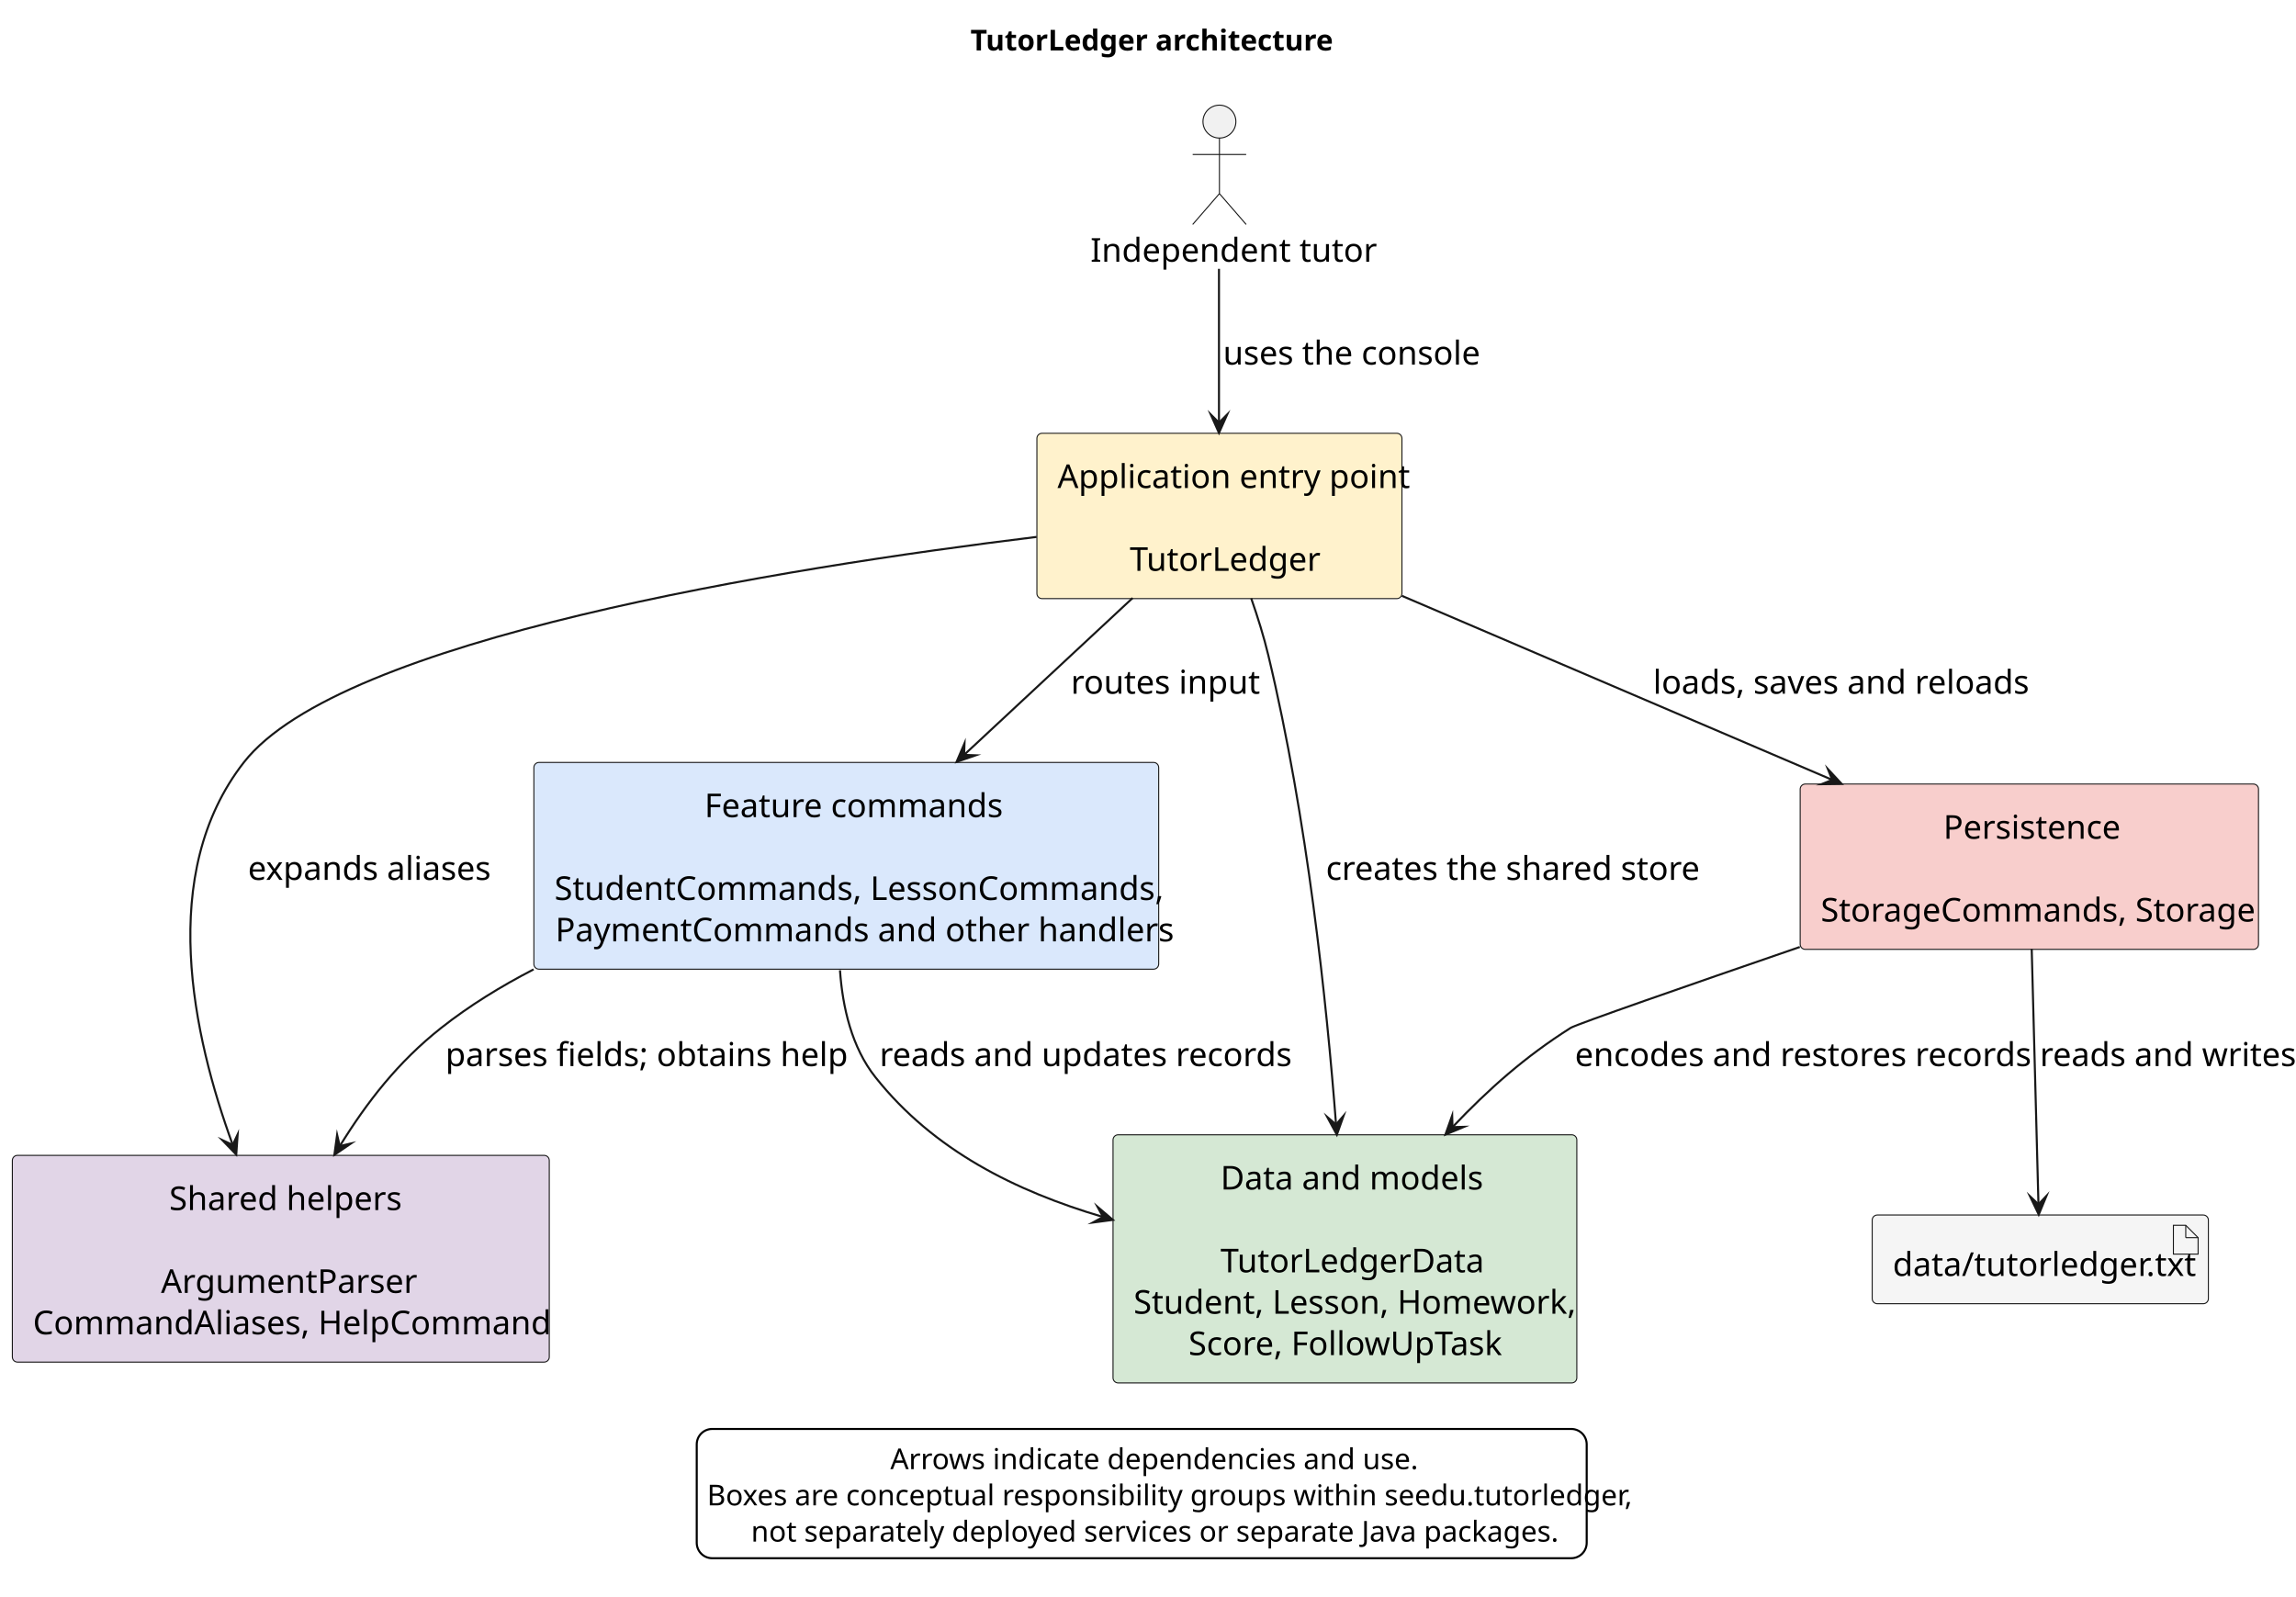
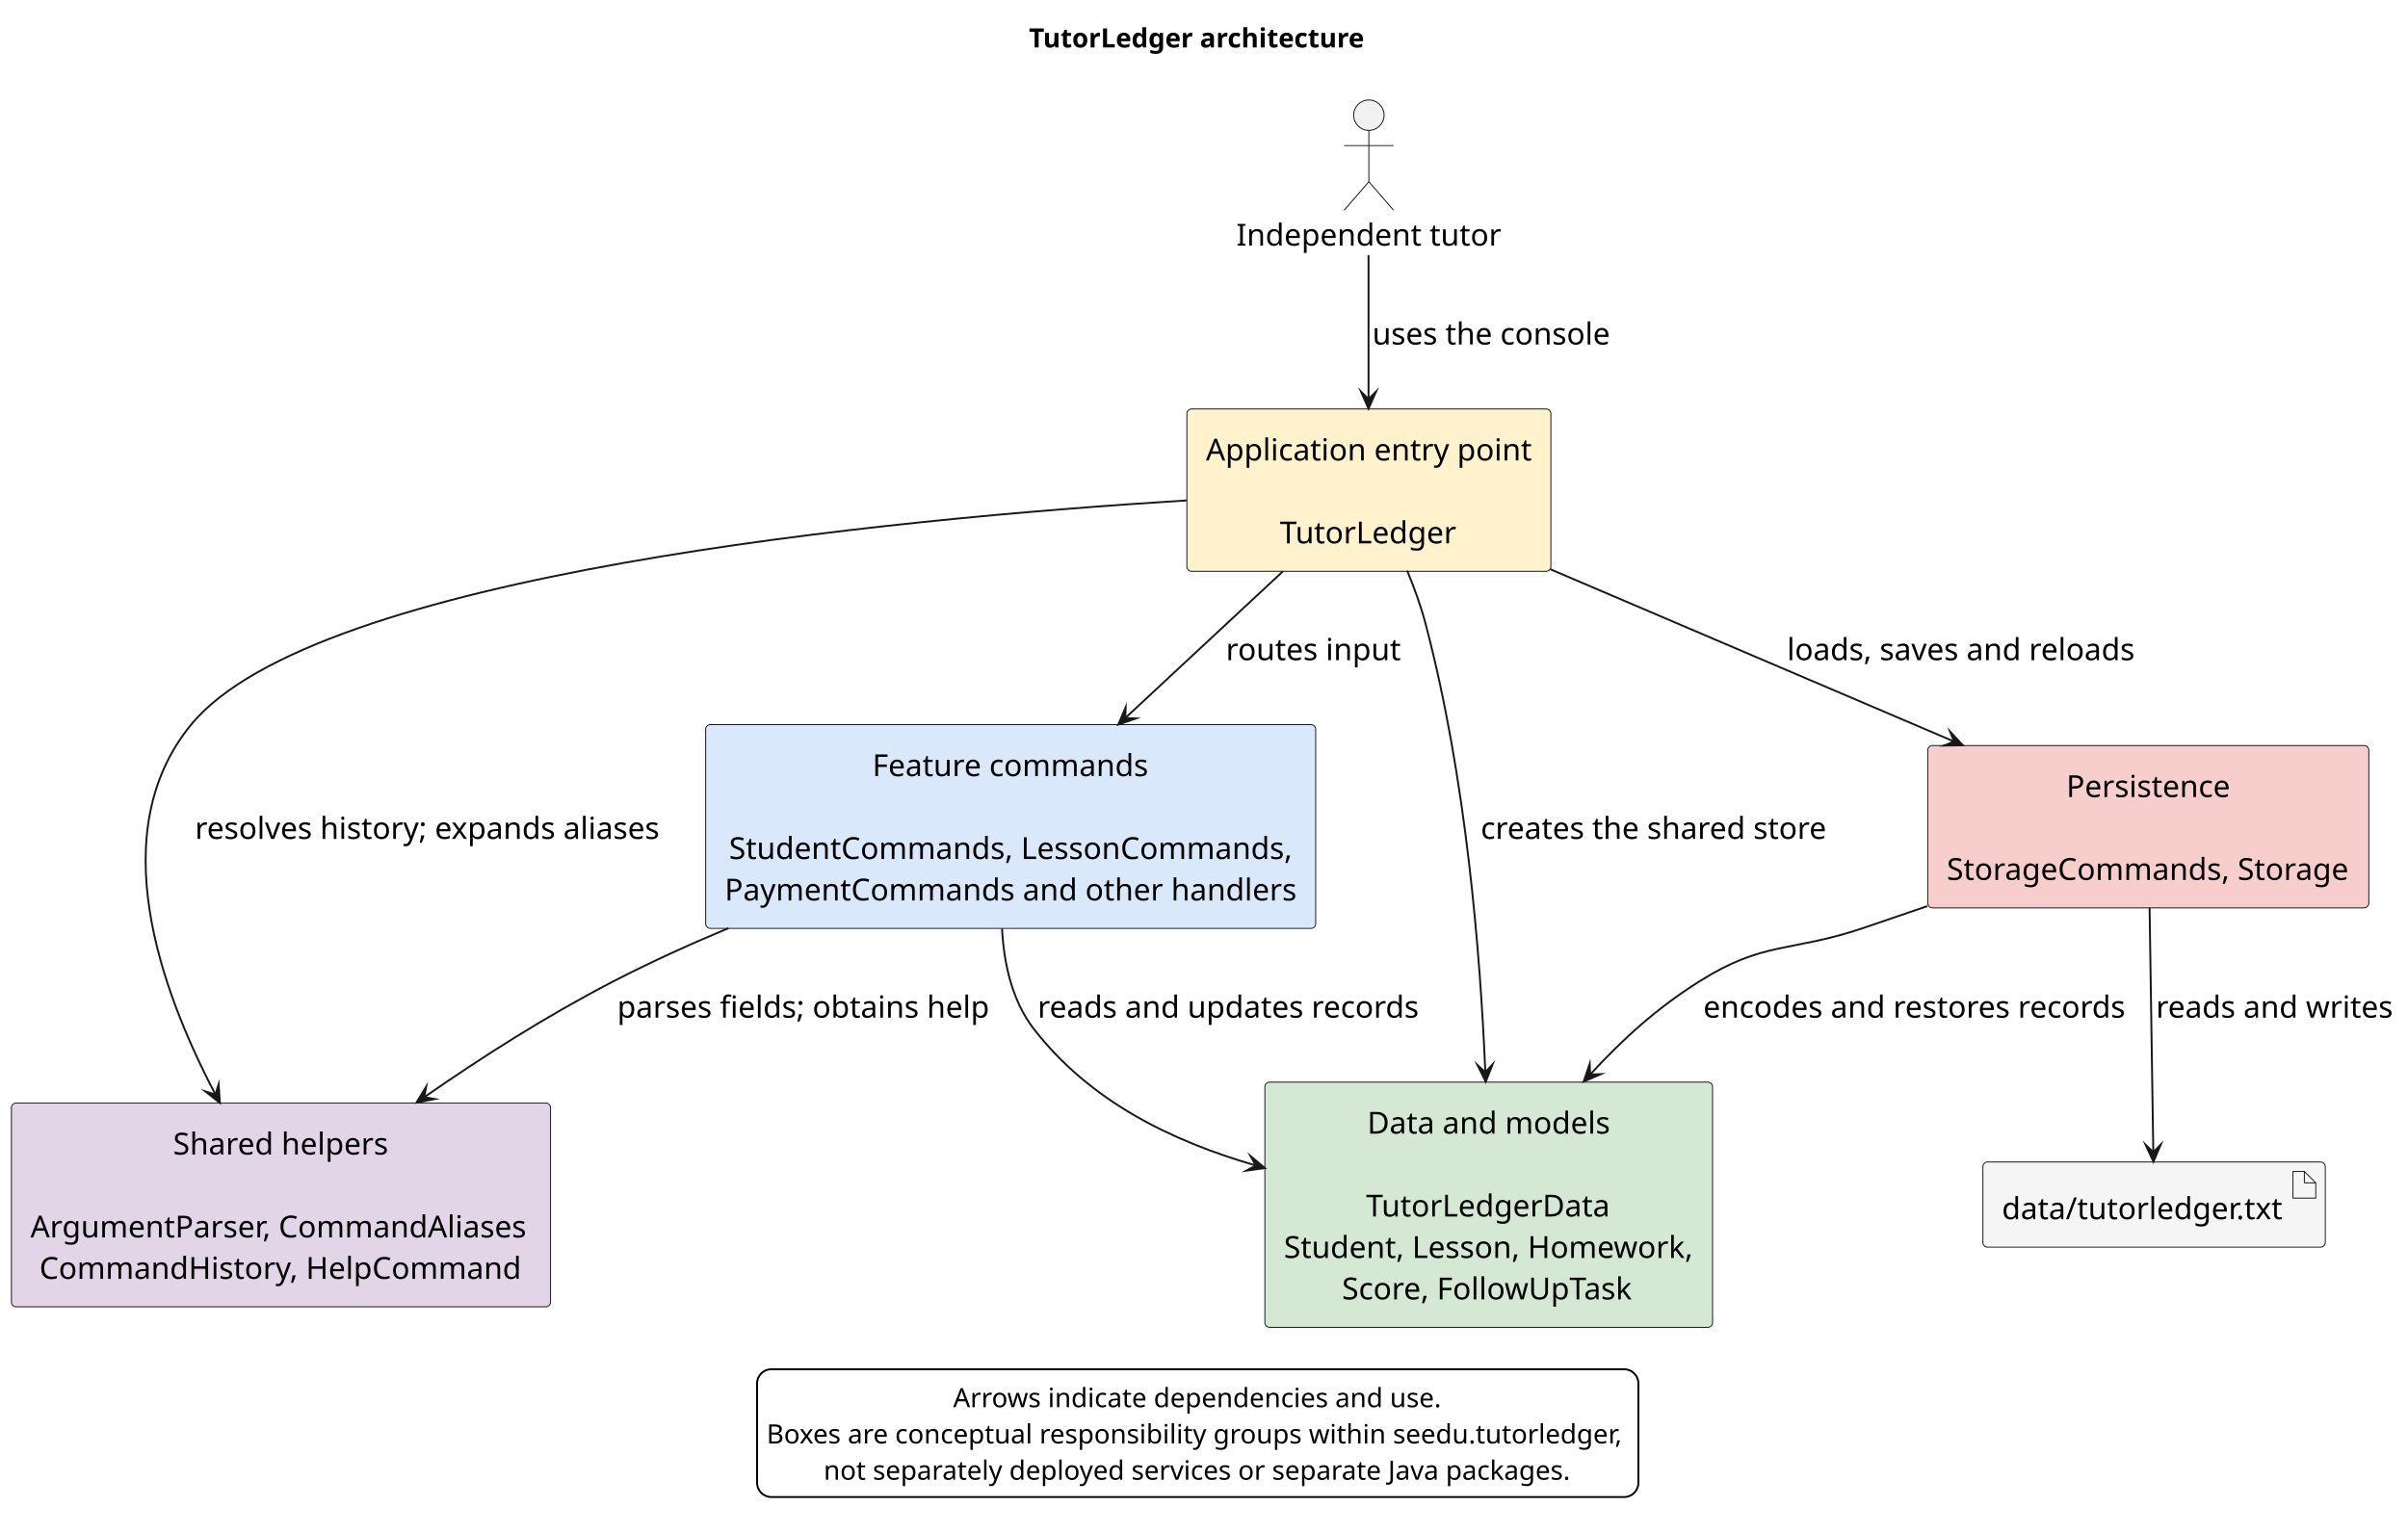
- <svg xmlns="http://www.w3.org/2000/svg" version="1.1" data-diagram-type="DESCRIPTION" style="width:1116px;height:776px;background:#FFFFFF;" width="1116px" height="776px" viewBox="0 0 1116 776" zoomAndPan="magnify" preserveAspectRatio="none" contentStyleType="text/css">
+ <svg xmlns="http://www.w3.org/2000/svg" version="1.1" data-diagram-type="DESCRIPTION" style="width:1266px;height:806px;background:#FFFFFF;" width="1266px" height="806px" viewBox="0 0 1266 806" zoomAndPan="magnify" preserveAspectRatio="none" contentStyleType="text/css">
  <defs />
  <g font-family="sans-serif" lengthAdjust="spacing">
    <g class="title" data-source-line="2">
-       <text x="471.708" y="24.533" fill="#000" font-size="14" textLength="166.476" font-weight="700">TutorLedger architecture</text>
+       <text x="540.953" y="24.966" fill="#000" font-size="14" textLength="177.505" font-weight="700">TutorLedger architecture</text>
    </g>
    <g class="entity" data-qualified-name="Tutor" id="ent0001" data-source-line="16">
-       <ellipse cx="592.719" cy="59.109" rx="8" ry="8" fill="#F1F1F1" style="stroke:#181818;stroke-width:0.5;" />
-       <path d="M592.719,67.109 L592.719,94.109 M579.719,75.109 L605.719,75.109 M592.719,94.109 L579.719,109.109 M592.719,94.109 L605.719,109.109" style="stroke:#181818;stroke-width:0.5;" fill="none" />
-       <text x="530" y="127.219" fill="#000" font-size="16" textLength="125.438">Independent tutor</text>
+       <ellipse cx="719.672" cy="60.568" rx="8" ry="8" fill="#F1F1F1" style="stroke:#181818;stroke-width:0.5;" />
+       <path d="M719.672,68.568 L719.672,95.568 M706.672,76.568 L732.672,76.568 M719.672,95.568 L706.672,110.568 M719.672,95.568 L732.672,110.568" style="stroke:#181818;stroke-width:0.5;" fill="none" />
+       <text x="650" y="129.172" fill="#000" font-size="16" textLength="139.344">Independent tutor</text>
    </g>
    <g class="entity" data-qualified-name="App" id="ent0002" data-source-line="18">
-       <rect x="504" y="210.609" width="177.43" height="80.375" fill="#FFF2CC" style="stroke:#181818;stroke-width:0.5;" rx="2.5" ry="2.5" />
-       <text x="514" y="237.219" fill="#000" font-size="16" textLength="157.43">Application entry point</text>
-       <text x="590.492" y="257.344" fill="#000" font-size="16"> </text>
-       <text x="549.133" y="277.469" fill="#000" font-size="16" textLength="87.164">TutorLedger</text>
+       <rect x="624" y="215.068" width="191.376" height="85.376" fill="#FFF2CC" style="stroke:#181818;stroke-width:0.5;" rx="2.5" ry="2.5" />
+       <text x="634" y="242.172" fill="#000" font-size="16" textLength="171.376">Application entry point</text>
+       <text x="717.608" y="263.964" fill="#000" font-size="16"> </text>
+       <text x="672.904" y="285.756" fill="#000" font-size="16" textLength="93.568">TutorLedger</text>
    </g>
    <g class="entity" data-qualified-name="Commands" id="ent0003" data-source-line="19">
-       <rect x="259.5" y="370.609" width="303.695" height="100.5" fill="#DAE8FC" style="stroke:#181818;stroke-width:0.5;" rx="2.5" ry="2.5" />
-       <text x="342.43" y="397.219" fill="#000" font-size="16" textLength="137.836">Feature commands</text>
-       <text x="409.125" y="417.344" fill="#000" font-size="16"> </text>
-       <text x="269.5" y="437.469" fill="#000" font-size="16" textLength="283.695">StudentCommands, LessonCommands,</text>
-       <text x="269.938" y="457.594" fill="#000" font-size="16" textLength="282.82">PaymentCommands and other handlers</text>
+       <rect x="371" y="381.068" width="320.721" height="107.168" fill="#DAE8FC" style="stroke:#181818;stroke-width:0.5;" rx="2.5" ry="2.5" />
+       <text x="458.656" y="408.172" fill="#000" font-size="16" textLength="145.408">Feature commands</text>
+       <text x="529.28" y="429.964" fill="#000" font-size="16"> </text>
+       <text x="383.272" y="451.756" fill="#000" font-size="16" textLength="296.177">StudentCommands, LessonCommands,</text>
+       <text x="381" y="473.548" fill="#000" font-size="16" textLength="300.721">PaymentCommands and other handlers</text>
    </g>
    <g class="entity" data-qualified-name="Helpers" id="ent0004" data-source-line="20">
-       <rect x="6" y="561.609" width="260.984" height="100.5" fill="#E1D5E7" style="stroke:#181818;stroke-width:0.5;" rx="2.5" ry="2.5" />
-       <text x="82.234" y="588.219" fill="#000" font-size="16" textLength="108.516">Shared helpers</text>
-       <text x="134.27" y="608.344" fill="#000" font-size="16"> </text>
-       <text x="78.246" y="628.469" fill="#000" font-size="16" textLength="116.492">ArgumentParser</text>
-       <text x="16" y="648.594" fill="#000" font-size="16" textLength="240.984">CommandAliases, HelpCommand</text>
+       <rect x="6" y="580.068" width="283.441" height="107.168" fill="#E1D5E7" style="stroke:#181818;stroke-width:0.5;" rx="2.5" ry="2.5" />
+       <text x="90.992" y="607.172" fill="#000" font-size="16" textLength="113.456">Shared helpers</text>
+       <text x="145.64" y="628.964" fill="#000" font-size="16"> </text>
+       <text x="16" y="650.756" fill="#000" font-size="16" textLength="263.441">ArgumentParser, CommandAliases</text>
+       <text x="20.72" y="672.548" fill="#000" font-size="16" textLength="254.001">CommandHistory, HelpCommand</text>
    </g>
    <g class="entity" data-qualified-name="Model" id="ent0005" data-source-line="21">
-       <rect x="541" y="551.609" width="225.438" height="120.625" fill="#D5E8D4" style="stroke:#181818;stroke-width:0.5;" rx="2.5" ry="2.5" />
-       <text x="593.238" y="578.219" fill="#000" font-size="16" textLength="120.961">Data and models</text>
-       <text x="651.496" y="598.344" fill="#000" font-size="16"> </text>
-       <text x="593.238" y="618.469" fill="#000" font-size="16" textLength="120.961">TutorLedgerData</text>
-       <text x="551" y="638.594" fill="#000" font-size="16" textLength="205.438">Student, Lesson, Homework,</text>
-       <text x="577.695" y="658.719" fill="#000" font-size="16" textLength="152.047">Score, FollowUpTask</text>
+       <rect x="665" y="569.068" width="235.392" height="128.96" fill="#D5E8D4" style="stroke:#181818;stroke-width:0.5;" rx="2.5" ry="2.5" />
+       <text x="718.832" y="596.172" fill="#000" font-size="16" textLength="127.728">Data and models</text>
+       <text x="780.616" y="617.964" fill="#000" font-size="16"> </text>
+       <text x="718.208" y="639.756" fill="#000" font-size="16" textLength="128.976">TutorLedgerData</text>
+       <text x="675" y="661.548" fill="#000" font-size="16" textLength="215.392">Student, Lesson, Homework,</text>
+       <text x="705.528" y="683.34" fill="#000" font-size="16" textLength="154.336">Score, FollowUpTask</text>
    </g>
    <g class="entity" data-qualified-name="Persistence" id="ent0006" data-source-line="22">
-       <rect x="875" y="381.109" width="222.773" height="80.375" fill="#F8CECC" style="stroke:#181818;stroke-width:0.5;" rx="2.5" ry="2.5" />
-       <text x="944.59" y="407.719" fill="#000" font-size="16" textLength="83.594">Persistence</text>
-       <text x="984.164" y="427.844" fill="#000" font-size="16"> </text>
-       <text x="885" y="447.969" fill="#000" font-size="16" textLength="202.773">StorageCommands, Storage</text>
+       <rect x="1013.5" y="392.068" width="231.904" height="85.376" fill="#F8CECC" style="stroke:#181818;stroke-width:0.5;" rx="2.5" ry="2.5" />
+       <text x="1086.372" y="419.172" fill="#000" font-size="16" textLength="86.16">Persistence</text>
+       <text x="1127.372" y="440.964" fill="#000" font-size="16"> </text>
+       <text x="1023.5" y="462.756" fill="#000" font-size="16" textLength="211.904">StorageCommands, Storage</text>
    </g>
    <g class="entity" data-qualified-name="File" id="ent0007" data-source-line="23">
-       <rect x="910" y="590.609" width="163.414" height="43.125" fill="#F5F5F5" style="stroke:#181818;stroke-width:0.5;" rx="2.5" ry="2.5" />
-       <polygon points="1056.414,595.609,1056.414,609.609,1068.414,609.609,1068.414,601.609,1062.414,595.609,1056.414,595.609" fill="#F5F5F5" style="stroke:#181818;stroke-width:0.5;stroke-linejoin:miter;stroke-miterlimit:10;" />
-       <line x1="1062.414" y1="595.609" x2="1062.414" y2="601.609" style="stroke:#181818;stroke-width:0.5;" />
-       <line x1="1068.414" y1="601.609" x2="1062.414" y2="601.609" style="stroke:#181818;stroke-width:0.5;" />
-       <text x="920" y="620.219" fill="#000" font-size="16" textLength="133.414">data/tutorledger.txt</text>
+       <rect x="1042.5" y="611.068" width="180.016" height="44.792" fill="#F5F5F5" style="stroke:#181818;stroke-width:0.5;" rx="2.5" ry="2.5" />
+       <polygon points="1205.516,616.068,1205.516,630.068,1217.516,630.068,1217.516,622.068,1211.516,616.068,1205.516,616.068" fill="#F5F5F5" style="stroke:#181818;stroke-width:0.5;stroke-linejoin:miter;stroke-miterlimit:10;" />
+       <line x1="1211.516" y1="616.068" x2="1211.516" y2="622.068" style="stroke:#181818;stroke-width:0.5;" />
+       <line x1="1217.516" y1="622.068" x2="1211.516" y2="622.068" style="stroke:#181818;stroke-width:0.5;" />
+       <text x="1052.5" y="641.172" fill="#000" font-size="16" textLength="150.016">data/tutorledger.txt</text>
    </g>
    <g class="link" data-entity-1="ent0001" data-entity-2="ent0002" id="lnk8" data-link-type="dependency">
-       <polygon points="592.5,210.455,596.5,201.455,592.5,205.455,588.5,201.455,592.5,210.455" fill="#181818" style="stroke:#181818;stroke-width:1;stroke-linejoin:miter;stroke-miterlimit:10;" />
-       <path d="M592.5,130.666 C592.5,154.974 592.5,181.128 592.5,205.455" style="stroke:#181818;stroke-width:1;" fill="none" />
-       <text x="594.5" y="177.219" fill="#000" font-size="16" textLength="120.078">uses the console</text>
+       <polygon points="719.5,214.88,723.5,205.88,719.5,209.88,715.5,205.88,719.5,214.88" fill="#181818" style="stroke:#181818;stroke-width:1;stroke-linejoin:miter;stroke-miterlimit:10;" />
+       <path d="M719.5,134.236 C719.5,158.767 719.5,185.077 719.5,209.88" style="stroke:#181818;stroke-width:1;" fill="none" />
+       <text x="721.5" y="181.172" fill="#000" font-size="16" textLength="124.992">uses the console</text>
    </g>
    <g class="link" data-entity-1="ent0002" data-entity-2="ent0003" id="lnk9" data-link-type="dependency">
-       <polygon points="464.949,370.351,474.262,367.147,468.609,366.945,468.811,361.291,464.949,370.351" fill="#181818" style="stroke:#181818;stroke-width:1;stroke-linejoin:miter;stroke-miterlimit:10;" />
-       <path d="M550.52,290.69 C525.039,314.412 495.931,341.51 468.609,366.945" style="stroke:#181818;stroke-width:1;" fill="none" />
-       <text x="520.5" y="337.219" fill="#000" font-size="16" textLength="83.609">routes input</text>
+       <polygon points="587.951,381.02,597.264,377.816,591.611,377.614,591.813,371.96,587.951,381.02" fill="#181818" style="stroke:#181818;stroke-width:1;stroke-linejoin:miter;stroke-miterlimit:10;" />
+       <path d="M674.469,300.485 C648.507,324.652 619.29,351.849 591.611,377.614" style="stroke:#181818;stroke-width:1;" fill="none" />
+       <text x="644.5" y="347.172" fill="#000" font-size="16" textLength="92.32">routes input</text>
    </g>
    <g class="link" data-entity-1="ent0002" data-entity-2="ent0004" id="lnk10" data-link-type="dependency">
-       <polygon points="114.834,561.231,115.513,551.405,113.123,556.533,107.996,554.143,114.834,561.231" fill="#181818" style="stroke:#181818;stroke-width:1;stroke-linejoin:miter;stroke-miterlimit:10;" />
-       <path d="M503.878,260.989 C380.125,276.123 165.398,310.482 118.5,370.609 C76.268,424.754 93.822,503.529 113.123,556.533" style="stroke:#181818;stroke-width:1;" fill="none" />
-       <text x="120.5" y="427.719" fill="#000" font-size="16" textLength="114.742">expands aliases</text>
+       <polygon points="115.603,580.025,114.963,570.197,113.28,575.598,107.879,573.914,115.603,580.025" fill="#181818" style="stroke:#181818;stroke-width:1;stroke-linejoin:miter;stroke-miterlimit:10;" />
+       <path d="M623.949,263.16 C467.043,272.923 165.649,301.762 100.5,381.068 C54.329,437.271 84.131,520.048 113.28,575.598" style="stroke:#181818;stroke-width:1;" fill="none" />
+       <text x="102.5" y="441.172" fill="#000" font-size="16" textLength="244.848">resolves history; expands aliases</text>
    </g>
    <g class="link" data-entity-1="ent0002" data-entity-2="ent0005" id="lnk11" data-link-type="dependency">
-       <polygon points="649.791,551.603,653.086,542.322,649.406,546.618,645.11,542.938,649.791,551.603" fill="#181818" style="stroke:#181818;stroke-width:1;stroke-linejoin:miter;stroke-miterlimit:10;" />
-       <path d="M608.169,290.856 C611.311,299.862 614.314,309.477 616.5,318.609 C635.502,398.009 644.803,487.029 649.406,546.618" style="stroke:#181818;stroke-width:1;" fill="none" />
-       <text x="644.5" y="427.719" fill="#000" font-size="16" textLength="172.539">creates the shared store</text>
+       <polygon points="781.121,568.875,784.738,559.714,780.91,563.879,776.745,560.052,781.121,568.875" fill="#181818" style="stroke:#181818;stroke-width:1;stroke-linejoin:miter;stroke-miterlimit:10;" />
+       <path d="M739.824,300.115 C743.565,309.154 747.055,318.791 749.5,328.068 C770.948,409.437 778.278,501.569 780.91,563.879" style="stroke:#181818;stroke-width:1;" fill="none" />
+       <text x="778.5" y="441.172" fill="#000" font-size="16" textLength="182.672">creates the shared store</text>
    </g>
    <g class="link" data-entity-1="ent0002" data-entity-2="ent0006" id="lnk12" data-link-type="dependency">
-       <polygon points="895.177,381.054,888.475,373.837,890.58,379.088,885.329,381.193,895.177,381.054" fill="#181818" style="stroke:#181818;stroke-width:1;stroke-linejoin:miter;stroke-miterlimit:10;" />
-       <path d="M681.413,289.634 C745.19,316.909 826.26,351.581 890.58,379.088" style="stroke:#181818;stroke-width:1;" fill="none" />
-       <text x="803.5" y="337.219" fill="#000" font-size="16" textLength="177">loads, saves and reloads</text>
+       <polygon points="1031.958,391.934,1025.251,384.722,1027.36,389.972,1022.111,392.08,1031.958,391.934" fill="#181818" style="stroke:#181818;stroke-width:1;stroke-linejoin:miter;stroke-miterlimit:10;" />
+       <path d="M815.109,299.377 C880.299,327.202 961.763,361.973 1027.36,389.972" style="stroke:#181818;stroke-width:1;" fill="none" />
+       <text x="939.5" y="347.172" fill="#000" font-size="16" textLength="183.136">loads, saves and reloads</text>
    </g>
    <g class="link" data-entity-1="ent0003" data-entity-2="ent0004" id="lnk13" data-link-type="dependency">
-       <polygon points="162.525,561.357,170.66,555.806,165.155,557.104,163.856,551.599,162.525,561.357" fill="#181818" style="stroke:#181818;stroke-width:1;stroke-linejoin:miter;stroke-miterlimit:10;" />
-       <path d="M259.36,471.218 C243.452,479.436 228.138,488.858 214.5,499.609 C193.443,516.209 178.355,535.754 165.155,557.104" style="stroke:#181818;stroke-width:1;" fill="none" />
-       <text x="216.5" y="518.219" fill="#000" font-size="16" textLength="185">parses fields; obtains help</text>
+       <polygon points="218.965,579.822,228.64,577.981,223.074,576.973,224.082,571.407,218.965,579.822" fill="#181818" style="stroke:#181818;stroke-width:1;stroke-linejoin:miter;stroke-miterlimit:10;" />
+       <path d="M382.981,488.108 C362.345,496.75 341.666,506.151 322.5,516.068 C287.004,534.435 253.966,555.555 223.074,576.973" style="stroke:#181818;stroke-width:1;" fill="none" />
+       <text x="324.5" y="535.172" fill="#000" font-size="16" textLength="195.664">parses fields; obtains help</text>
    </g>
    <g class="link" data-entity-1="ent0003" data-entity-2="ent0005" id="lnk14" data-link-type="dependency">
-       <polygon points="540.945,592.982,533.447,586.596,536.149,591.565,531.18,594.268,540.945,592.982" fill="#181818" style="stroke:#181818;stroke-width:1;stroke-linejoin:miter;stroke-miterlimit:10;" />
-       <path d="M408.285,471.638 C409.535,489.648 414.002,509.117 425.5,523.609 C453.829,559.314 493.775,579.045 536.149,591.565" style="stroke:#181818;stroke-width:1;" fill="none" />
-       <text x="427.5" y="518.219" fill="#000" font-size="16" textLength="190.344">reads and updates records</text>
+       <polygon points="664.999,614.305,657.471,607.955,660.197,612.911,655.241,615.638,664.999,614.305" fill="#181818" style="stroke:#181818;stroke-width:1;stroke-linejoin:miter;stroke-miterlimit:10;" />
+       <path d="M526.814,488.304 C527.781,506.631 532.04,526.278 543.5,541.068 C572.958,579.086 615.436,599.919 660.197,612.911" style="stroke:#181818;stroke-width:1;" fill="none" />
+       <text x="545.5" y="535.172" fill="#000" font-size="16" textLength="201.408">reads and updates records</text>
    </g>
    <g class="link" data-entity-1="ent0006" data-entity-2="ent0005" id="lnk15" data-link-type="dependency">
-       <polygon points="702.556,551.514,711.654,547.743,705.999,547.888,705.854,542.233,702.556,551.514" fill="#181818" style="stroke:#181818;stroke-width:1;stroke-linejoin:miter;stroke-miterlimit:10;" />
-       <path d="M874.821,460.323 C820.508,479.01 766.234,497.882 763.5,499.609 C741.314,513.622 723.667,529.288 705.999,547.888" style="stroke:#181818;stroke-width:1;" fill="none" />
-       <text x="765.5" y="518.219" fill="#000" font-size="16" textLength="211.672">encodes and restores records</text>
+       <polygon points="832.621,568.773,841.661,564.863,836.009,565.095,835.776,559.443,832.621,568.773" fill="#181818" style="stroke:#181818;stroke-width:1;stroke-linejoin:miter;stroke-miterlimit:10;" />
+       <path d="M1013.303,476.519 C1001.893,480.455 990.479,484.36 979.5,488.068 C941.416,500.93 927.511,494.642 893.5,516.068 C871.163,530.14 853.579,546.02 836.009,565.095" style="stroke:#181818;stroke-width:1;" fill="none" />
+       <text x="895.5" y="535.172" fill="#000" font-size="16" textLength="223.136">encodes and restores records</text>
    </g>
    <g class="link" data-entity-1="ent0006" data-entity-2="ent0007" id="lnk16" data-link-type="dependency">
-       <polygon points="990.952,590.398,994.713,581.295,990.82,585.399,986.715,581.507,990.952,590.398" fill="#181818" style="stroke:#181818;stroke-width:1;stroke-linejoin:miter;stroke-miterlimit:10;" />
-       <path d="M987.536,461.27 C988.574,500.519 990.001,554.434 990.82,585.399" style="stroke:#181818;stroke-width:1;" fill="none" />
-       <text x="991.5" y="518.219" fill="#000" font-size="16" textLength="117.391">reads and writes</text>
+       <polygon points="1132.171,610.934,1136.033,601.874,1132.094,605.934,1128.034,601.996,1132.171,610.934" fill="#181818" style="stroke:#181818;stroke-width:1;stroke-linejoin:miter;stroke-miterlimit:10;" />
+       <path d="M1130.136,477.347 C1130.759,518.232 1131.607,573.898 1132.094,605.934" style="stroke:#181818;stroke-width:1;" fill="none" />
+       <text x="1133.5" y="535.172" fill="#000" font-size="16" textLength="124.912">reads and writes</text>
    </g>
    <g class="legend" data-source-line="35">
-       <rect x="338.657" y="694.609" width="432.577" height="62.828" fill="none" style="stroke:#000;stroke-width:1;" rx="7.5" ry="7.5" />
-       <text x="432.756" y="714.143" fill="#000" font-size="14" textLength="244.378">Arrows indicate dependencies and use.</text>
-       <text x="343.657" y="731.752" fill="#000" font-size="14" textLength="422.577">Boxes are conceptual responsibility groups within seedu.tutorledger,</text>
-       <text x="365.057" y="749.361" fill="#000" font-size="14" textLength="379.777">not separately deployed services or separate Java packages.</text>
+       <rect x="398.026" y="720.068" width="463.36" height="67.204" fill="none" style="stroke:#000;stroke-width:1;" rx="7.5" ry="7.5" />
+       <text x="501.138" y="740.034" fill="#000" font-size="14" textLength="257.137">Arrows indicate dependencies and use.</text>
+       <text x="403.026" y="759.102" fill="#000" font-size="14" textLength="453.36">Boxes are conceptual responsibility groups within seedu.tutorledger,</text>
+       <text x="433.028" y="778.17" fill="#000" font-size="14" textLength="393.357">not separately deployed services or separate Java packages.</text>
    </g>
  </g>
</svg>
